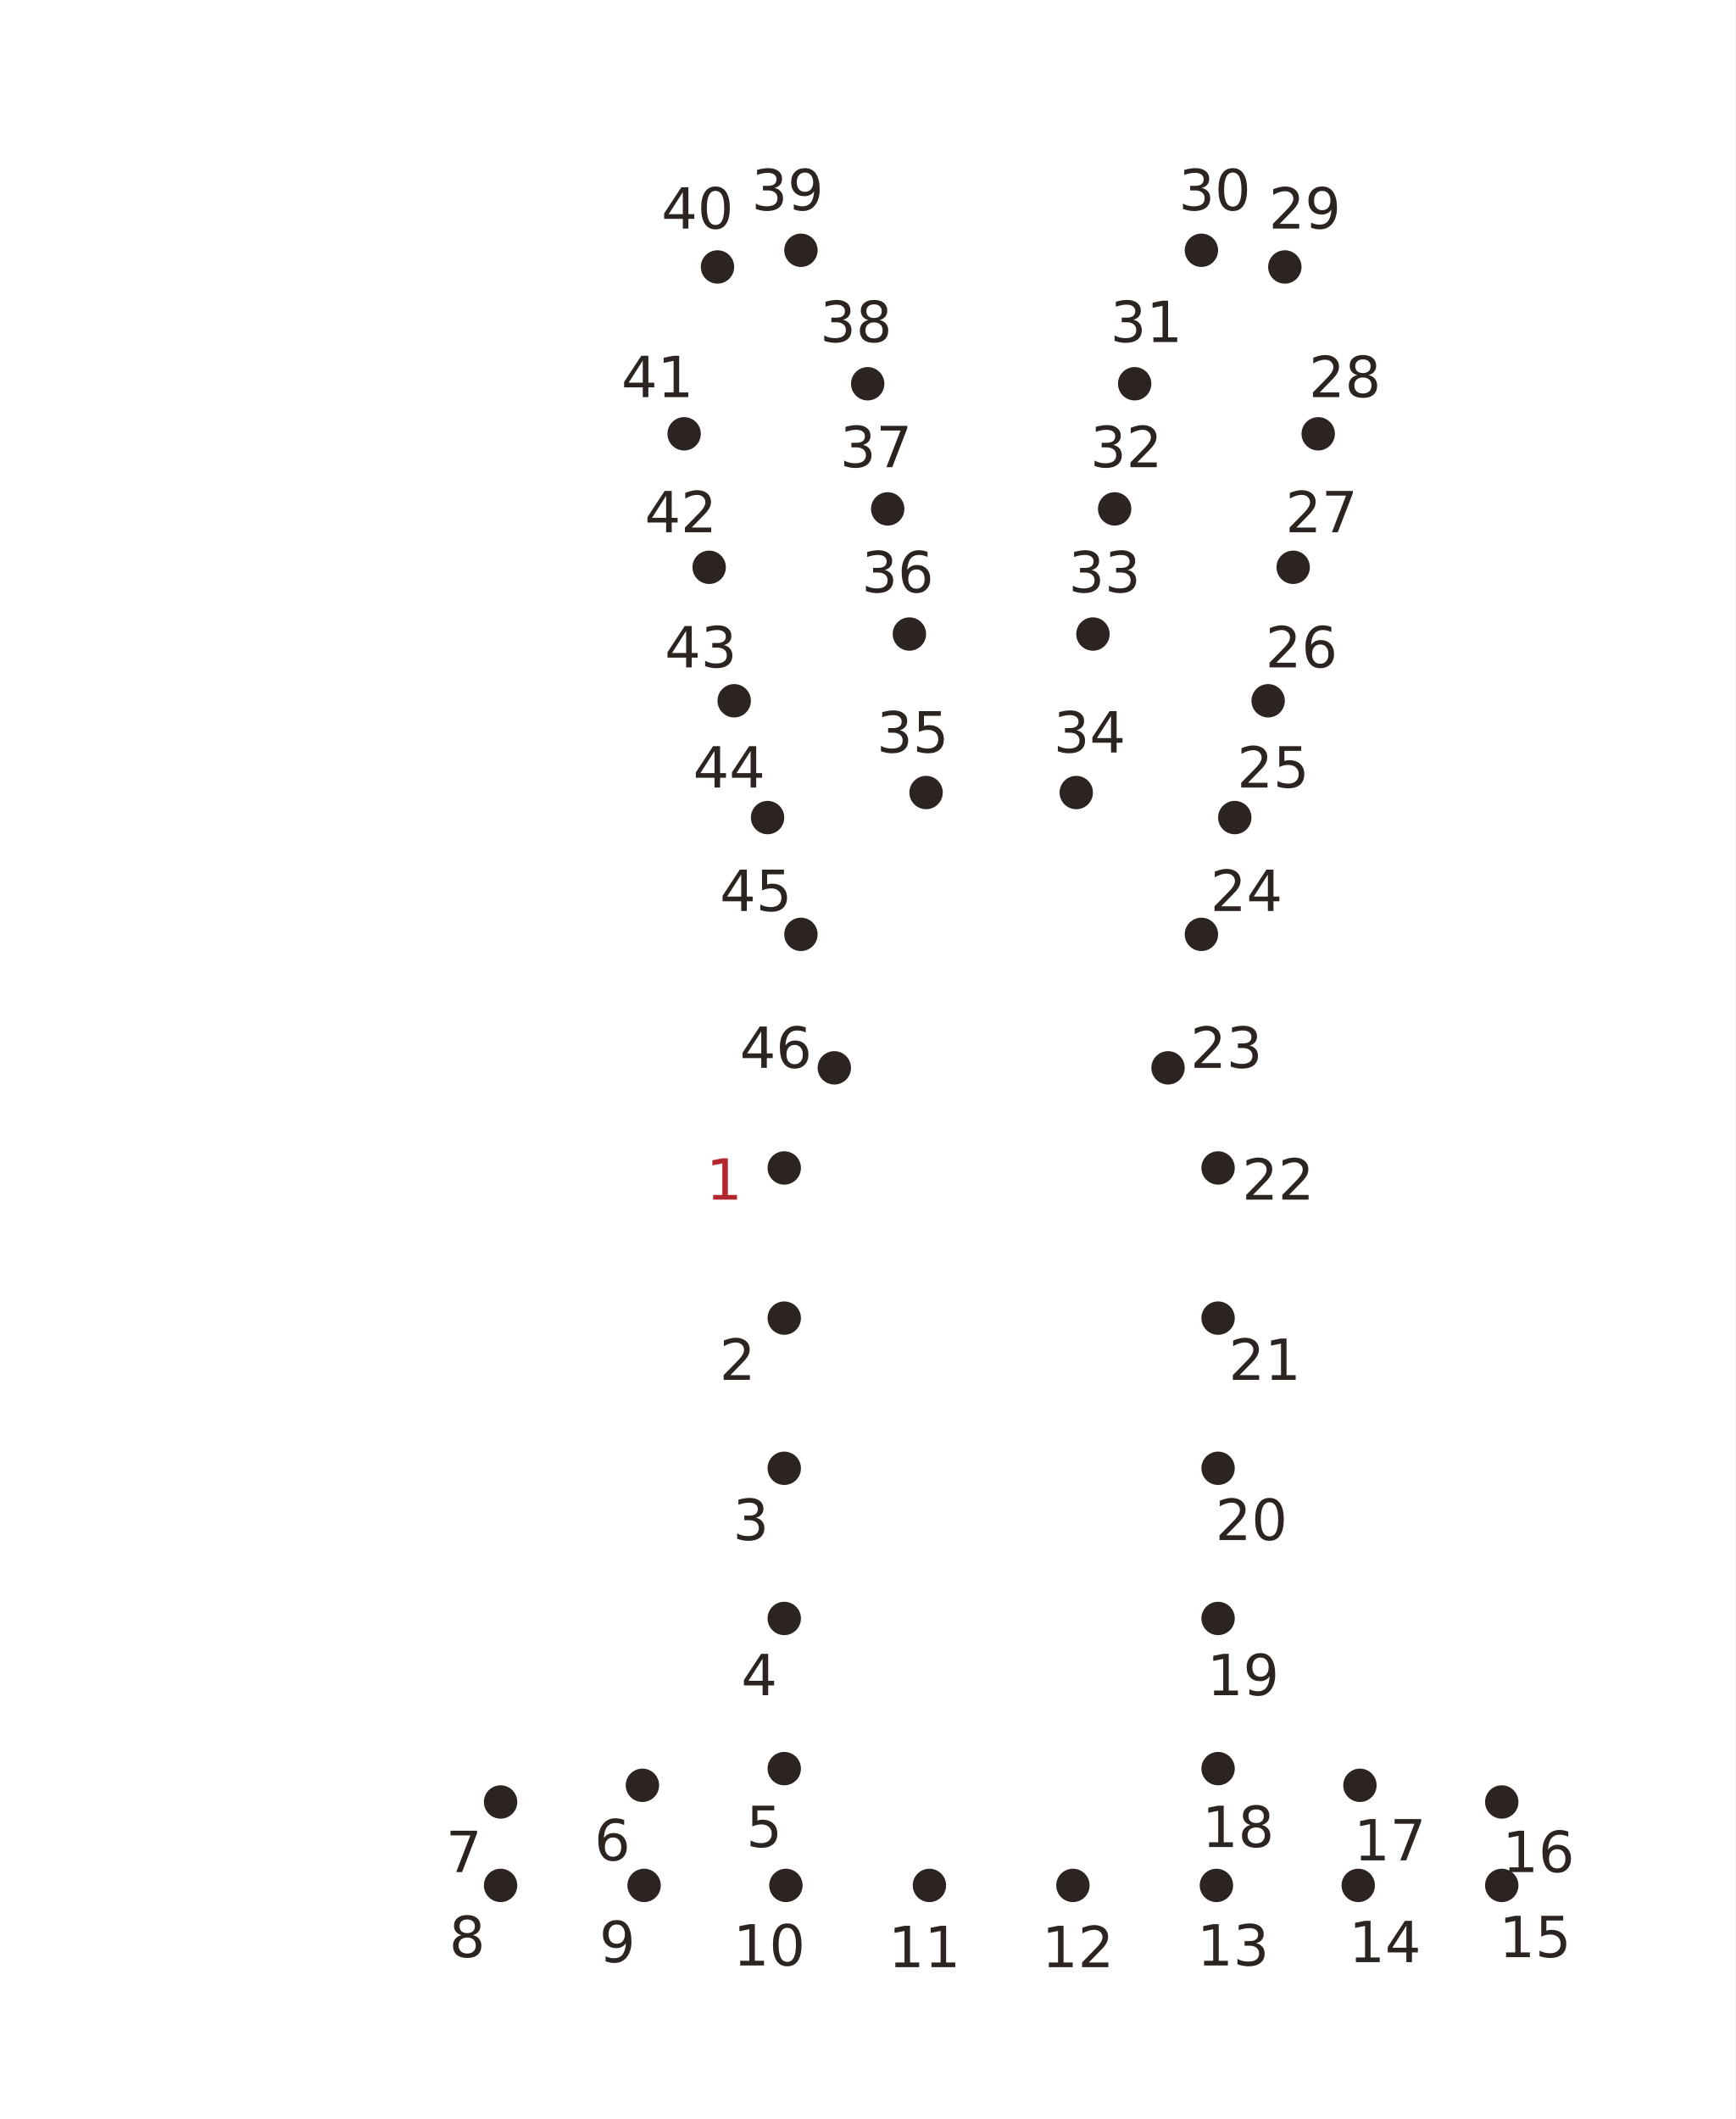
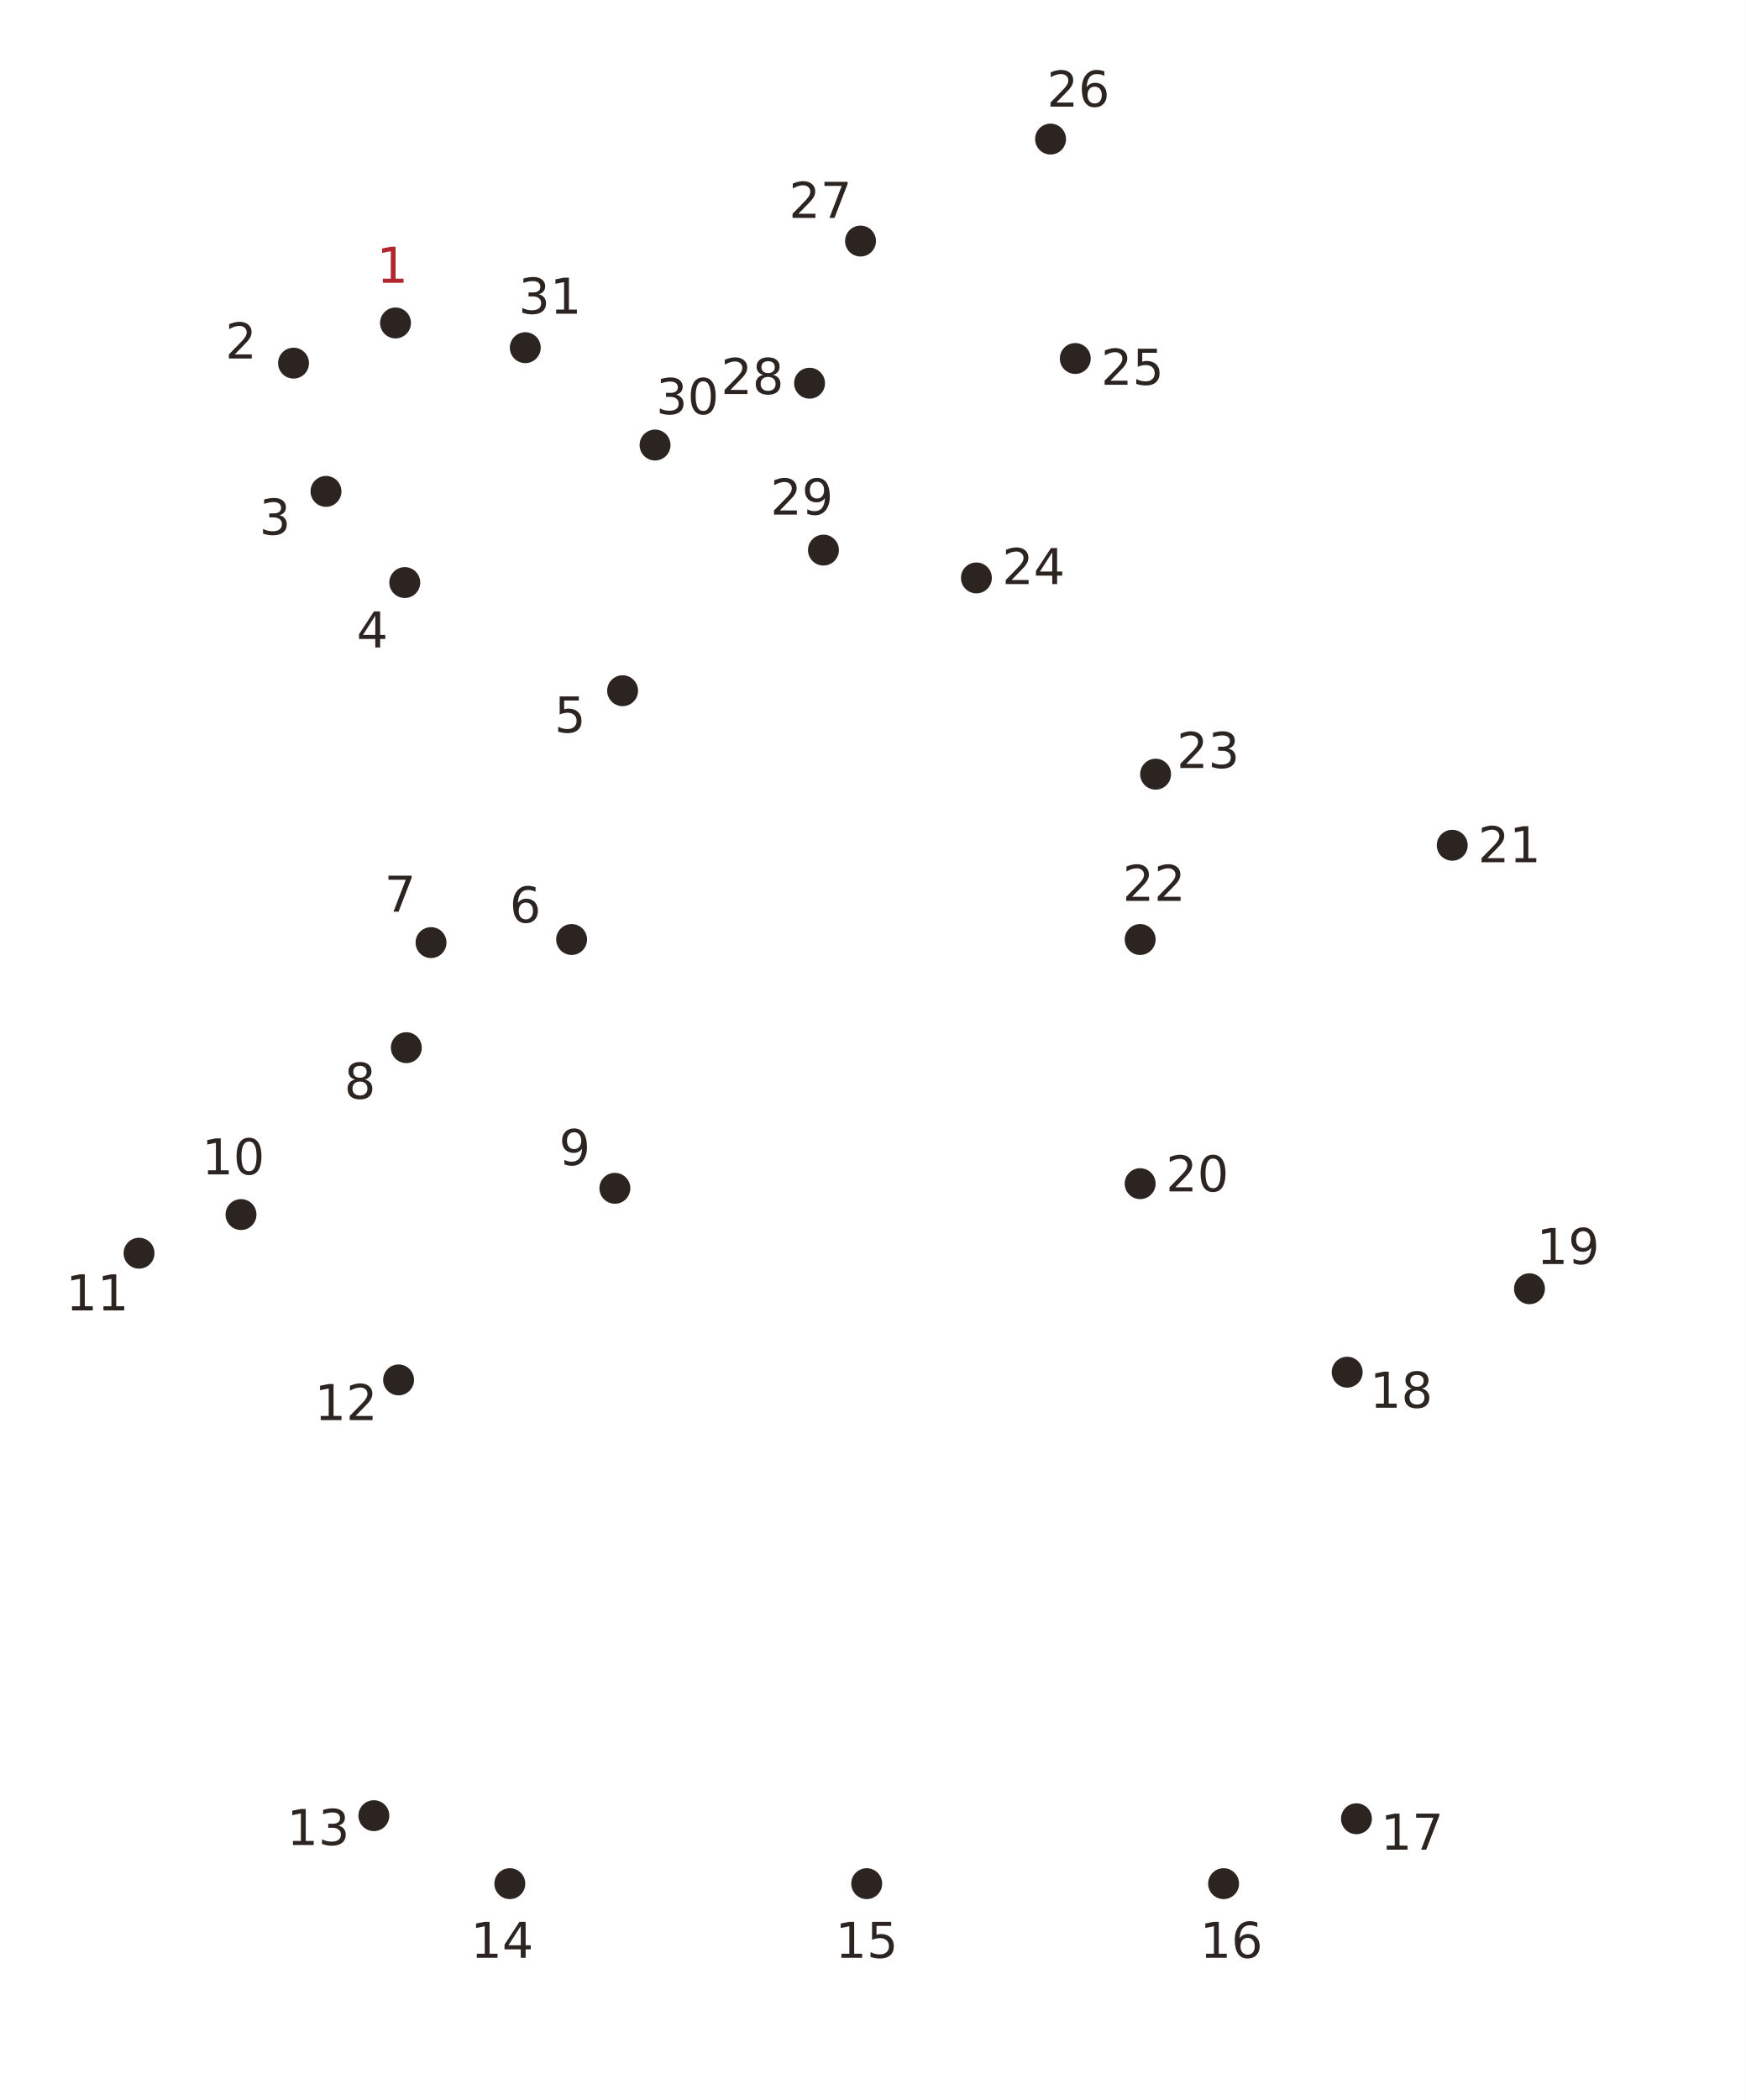
- <svg xmlns="http://www.w3.org/2000/svg" viewBox="0 0 1040 1270" width="1040" height="1270">
-   <rect width="1040" height="1270" fill="white" />
-   <circle cx="470" cy="700" r="10" fill="#2b2420" />
-   <text x="434" y="719" font-family="DejaVu Sans, sans-serif" font-size="34" text-anchor="middle" fill="#b3262d">1</text>
-   <circle cx="470" cy="790" r="10" fill="#2b2420" />
-   <text x="442" y="827" font-family="DejaVu Sans, sans-serif" font-size="34" text-anchor="middle" fill="#2b2420">2</text>
-   <circle cx="470" cy="880" r="10" fill="#2b2420" />
-   <text x="450" y="923" font-family="DejaVu Sans, sans-serif" font-size="34" text-anchor="middle" fill="#2b2420">3</text>
-   <circle cx="470" cy="970" r="10" fill="#2b2420" />
-   <text x="455" y="1016" font-family="DejaVu Sans, sans-serif" font-size="34" text-anchor="middle" fill="#2b2420">4</text>
-   <circle cx="470" cy="1060" r="10" fill="#2b2420" />
-   <text x="458" y="1107" font-family="DejaVu Sans, sans-serif" font-size="34" text-anchor="middle" fill="#2b2420">5</text>
-   <circle cx="385" cy="1070" r="10" fill="#2b2420" />
-   <text x="367" y="1115" font-family="DejaVu Sans, sans-serif" font-size="34" text-anchor="middle" fill="#2b2420">6</text>
-   <circle cx="300" cy="1080" r="10" fill="#2b2420" />
-   <text x="278" y="1122" font-family="DejaVu Sans, sans-serif" font-size="34" text-anchor="middle" fill="#2b2420">7</text>
-   <circle cx="300" cy="1130" r="10" fill="#2b2420" />
-   <text x="280" y="1173" font-family="DejaVu Sans, sans-serif" font-size="34" text-anchor="middle" fill="#2b2420">8</text>
-   <circle cx="386" cy="1130" r="10" fill="#2b2420" />
-   <text x="370" y="1176" font-family="DejaVu Sans, sans-serif" font-size="34" text-anchor="middle" fill="#2b2420">9</text>
-   <circle cx="471" cy="1130" r="10" fill="#2b2420" />
-   <text x="461" y="1178" font-family="DejaVu Sans, sans-serif" font-size="34" text-anchor="middle" fill="#2b2420">10</text>
-   <circle cx="557" cy="1130" r="10" fill="#2b2420" />
-   <text x="554" y="1179" font-family="DejaVu Sans, sans-serif" font-size="34" text-anchor="middle" fill="#2b2420">11</text>
-   <circle cx="643" cy="1130" r="10" fill="#2b2420" />
-   <text x="646" y="1179" font-family="DejaVu Sans, sans-serif" font-size="34" text-anchor="middle" fill="#2b2420">12</text>
-   <circle cx="729" cy="1130" r="10" fill="#2b2420" />
-   <text x="739" y="1178" font-family="DejaVu Sans, sans-serif" font-size="34" text-anchor="middle" fill="#2b2420">13</text>
-   <circle cx="814" cy="1130" r="10" fill="#2b2420" />
-   <text x="830" y="1176" font-family="DejaVu Sans, sans-serif" font-size="34" text-anchor="middle" fill="#2b2420">14</text>
-   <circle cx="900" cy="1130" r="10" fill="#2b2420" />
-   <text x="920" y="1173" font-family="DejaVu Sans, sans-serif" font-size="34" text-anchor="middle" fill="#2b2420">15</text>
-   <circle cx="900" cy="1080" r="10" fill="#2b2420" />
-   <text x="922" y="1122" font-family="DejaVu Sans, sans-serif" font-size="34" text-anchor="middle" fill="#2b2420">16</text>
-   <circle cx="815" cy="1070" r="10" fill="#2b2420" />
-   <text x="833" y="1115" font-family="DejaVu Sans, sans-serif" font-size="34" text-anchor="middle" fill="#2b2420">17</text>
-   <circle cx="730" cy="1060" r="10" fill="#2b2420" />
-   <text x="742" y="1107" font-family="DejaVu Sans, sans-serif" font-size="34" text-anchor="middle" fill="#2b2420">18</text>
-   <circle cx="730" cy="970" r="10" fill="#2b2420" />
-   <text x="745" y="1016" font-family="DejaVu Sans, sans-serif" font-size="34" text-anchor="middle" fill="#2b2420">19</text>
-   <circle cx="730" cy="880" r="10" fill="#2b2420" />
-   <text x="750" y="923" font-family="DejaVu Sans, sans-serif" font-size="34" text-anchor="middle" fill="#2b2420">20</text>
-   <circle cx="730" cy="790" r="10" fill="#2b2420" />
-   <text x="758" y="827" font-family="DejaVu Sans, sans-serif" font-size="34" text-anchor="middle" fill="#2b2420">21</text>
-   <circle cx="730" cy="700" r="10" fill="#2b2420" />
-   <text x="766" y="719" font-family="DejaVu Sans, sans-serif" font-size="34" text-anchor="middle" fill="#2b2420">22</text>
-   <circle cx="700" cy="640" r="10" fill="#2b2420" />
-   <text x="735" y="640" font-family="DejaVu Sans, sans-serif" font-size="34" text-anchor="middle" fill="#2b2420">23</text>
-   <circle cx="720" cy="560" r="10" fill="#2b2420" />
-   <text x="747" y="546" font-family="DejaVu Sans, sans-serif" font-size="34" text-anchor="middle" fill="#2b2420">24</text>
-   <circle cx="740" cy="490" r="10" fill="#2b2420" />
-   <text x="763" y="472" font-family="DejaVu Sans, sans-serif" font-size="34" text-anchor="middle" fill="#2b2420">25</text>
-   <circle cx="760" cy="420" r="10" fill="#2b2420" />
-   <text x="780" y="400" font-family="DejaVu Sans, sans-serif" font-size="34" text-anchor="middle" fill="#2b2420">26</text>
-   <circle cx="775" cy="340" r="10" fill="#2b2420" />
-   <text x="792" y="319" font-family="DejaVu Sans, sans-serif" font-size="34" text-anchor="middle" fill="#2b2420">27</text>
-   <circle cx="790" cy="260" r="10" fill="#2b2420" />
-   <text x="806" y="238" font-family="DejaVu Sans, sans-serif" font-size="34" text-anchor="middle" fill="#2b2420">28</text>
-   <circle cx="770" cy="160" r="10" fill="#2b2420" />
-   <text x="782" y="137" font-family="DejaVu Sans, sans-serif" font-size="34" text-anchor="middle" fill="#2b2420">29</text>
-   <circle cx="720" cy="150" r="10" fill="#2b2420" />
-   <text x="728" y="126" font-family="DejaVu Sans, sans-serif" font-size="34" text-anchor="middle" fill="#2b2420">30</text>
-   <circle cx="680" cy="230" r="10" fill="#2b2420" />
-   <text x="687" y="205" font-family="DejaVu Sans, sans-serif" font-size="34" text-anchor="middle" fill="#2b2420">31</text>
-   <circle cx="668" cy="305" r="10" fill="#2b2420" />
-   <text x="675" y="280" font-family="DejaVu Sans, sans-serif" font-size="34" text-anchor="middle" fill="#2b2420">32</text>
-   <circle cx="655" cy="380" r="10" fill="#2b2420" />
-   <text x="662" y="355" font-family="DejaVu Sans, sans-serif" font-size="34" text-anchor="middle" fill="#2b2420">33</text>
-   <circle cx="645" cy="475" r="10" fill="#2b2420" />
-   <text x="653" y="451" font-family="DejaVu Sans, sans-serif" font-size="34" text-anchor="middle" fill="#2b2420">34</text>
-   <circle cx="555" cy="475" r="10" fill="#2b2420" />
-   <text x="547" y="451" font-family="DejaVu Sans, sans-serif" font-size="34" text-anchor="middle" fill="#2b2420">35</text>
-   <circle cx="545" cy="380" r="10" fill="#2b2420" />
-   <text x="538" y="355" font-family="DejaVu Sans, sans-serif" font-size="34" text-anchor="middle" fill="#2b2420">36</text>
-   <circle cx="532" cy="305" r="10" fill="#2b2420" />
-   <text x="525" y="280" font-family="DejaVu Sans, sans-serif" font-size="34" text-anchor="middle" fill="#2b2420">37</text>
-   <circle cx="520" cy="230" r="10" fill="#2b2420" />
-   <text x="513" y="205" font-family="DejaVu Sans, sans-serif" font-size="34" text-anchor="middle" fill="#2b2420">38</text>
-   <circle cx="480" cy="150" r="10" fill="#2b2420" />
-   <text x="472" y="126" font-family="DejaVu Sans, sans-serif" font-size="34" text-anchor="middle" fill="#2b2420">39</text>
-   <circle cx="430" cy="160" r="10" fill="#2b2420" />
-   <text x="418" y="137" font-family="DejaVu Sans, sans-serif" font-size="34" text-anchor="middle" fill="#2b2420">40</text>
-   <circle cx="410" cy="260" r="10" fill="#2b2420" />
-   <text x="394" y="238" font-family="DejaVu Sans, sans-serif" font-size="34" text-anchor="middle" fill="#2b2420">41</text>
-   <circle cx="425" cy="340" r="10" fill="#2b2420" />
-   <text x="408" y="319" font-family="DejaVu Sans, sans-serif" font-size="34" text-anchor="middle" fill="#2b2420">42</text>
-   <circle cx="440" cy="420" r="10" fill="#2b2420" />
-   <text x="420" y="400" font-family="DejaVu Sans, sans-serif" font-size="34" text-anchor="middle" fill="#2b2420">43</text>
-   <circle cx="460" cy="490" r="10" fill="#2b2420" />
-   <text x="437" y="472" font-family="DejaVu Sans, sans-serif" font-size="34" text-anchor="middle" fill="#2b2420">44</text>
-   <circle cx="480" cy="560" r="10" fill="#2b2420" />
-   <text x="453" y="546" font-family="DejaVu Sans, sans-serif" font-size="34" text-anchor="middle" fill="#2b2420">45</text>
-   <circle cx="500" cy="640" r="10" fill="#2b2420" />
-   <text x="465" y="640" font-family="DejaVu Sans, sans-serif" font-size="34" text-anchor="middle" fill="#2b2420">46</text>
+ <svg xmlns="http://www.w3.org/2000/svg" viewBox="0 0 1130 1359" width="1130" height="1359">
+   <rect width="1130" height="1359" fill="white" />
+   <circle cx="256" cy="209" r="10" fill="#2b2420" />
+   <text x="254" y="183" font-family="DejaVu Sans, sans-serif" font-size="32" text-anchor="middle" fill="#b3262d">1</text>
+   <circle cx="190" cy="235" r="10" fill="#2b2420" />
+   <text x="156" y="232" font-family="DejaVu Sans, sans-serif" font-size="32" text-anchor="middle" fill="#2b2420">2</text>
+   <circle cx="211" cy="318" r="10" fill="#2b2420" />
+   <text x="178" y="346" font-family="DejaVu Sans, sans-serif" font-size="32" text-anchor="middle" fill="#2b2420">3</text>
+   <circle cx="262" cy="377" r="10" fill="#2b2420" />
+   <text x="241" y="419" font-family="DejaVu Sans, sans-serif" font-size="32" text-anchor="middle" fill="#2b2420">4</text>
+   <circle cx="403" cy="447" r="10" fill="#2b2420" />
+   <text x="369" y="474" font-family="DejaVu Sans, sans-serif" font-size="32" text-anchor="middle" fill="#2b2420">5</text>
+   <circle cx="370" cy="608" r="10" fill="#2b2420" />
+   <text x="340" y="597" font-family="DejaVu Sans, sans-serif" font-size="32" text-anchor="middle" fill="#2b2420">6</text>
+   <circle cx="279" cy="610" r="10" fill="#2b2420" />
+   <text x="259" y="590" font-family="DejaVu Sans, sans-serif" font-size="32" text-anchor="middle" fill="#2b2420">7</text>
+   <circle cx="263" cy="678" r="10" fill="#2b2420" />
+   <text x="233" y="711" font-family="DejaVu Sans, sans-serif" font-size="32" text-anchor="middle" fill="#2b2420">8</text>
+   <circle cx="398" cy="769" r="10" fill="#2b2420" />
+   <text x="372" y="754" font-family="DejaVu Sans, sans-serif" font-size="32" text-anchor="middle" fill="#2b2420">9</text>
+   <circle cx="156" cy="786" r="10" fill="#2b2420" />
+   <text x="151" y="760" font-family="DejaVu Sans, sans-serif" font-size="32" text-anchor="middle" fill="#2b2420">10</text>
+   <circle cx="90" cy="811" r="10" fill="#2b2420" />
+   <text x="63" y="848" font-family="DejaVu Sans, sans-serif" font-size="32" text-anchor="middle" fill="#2b2420">11</text>
+   <circle cx="258" cy="893" r="10" fill="#2b2420" />
+   <text x="224" y="919" font-family="DejaVu Sans, sans-serif" font-size="32" text-anchor="middle" fill="#2b2420">12</text>
+   <circle cx="242" cy="1175" r="10" fill="#2b2420" />
+   <text x="206" y="1194" font-family="DejaVu Sans, sans-serif" font-size="32" text-anchor="middle" fill="#2b2420">13</text>
+   <circle cx="330" cy="1219" r="10" fill="#2b2420" />
+   <text x="325" y="1267" font-family="DejaVu Sans, sans-serif" font-size="32" text-anchor="middle" fill="#2b2420">14</text>
+   <circle cx="561" cy="1219" r="10" fill="#2b2420" />
+   <text x="561" y="1267" font-family="DejaVu Sans, sans-serif" font-size="32" text-anchor="middle" fill="#2b2420">15</text>
+   <circle cx="792" cy="1219" r="10" fill="#2b2420" />
+   <text x="797" y="1267" font-family="DejaVu Sans, sans-serif" font-size="32" text-anchor="middle" fill="#2b2420">16</text>
+   <circle cx="878" cy="1177" r="10" fill="#2b2420" />
+   <text x="914" y="1197" font-family="DejaVu Sans, sans-serif" font-size="32" text-anchor="middle" fill="#2b2420">17</text>
+   <circle cx="872" cy="888" r="10" fill="#2b2420" />
+   <text x="907" y="911" font-family="DejaVu Sans, sans-serif" font-size="32" text-anchor="middle" fill="#2b2420">18</text>
+   <circle cx="990" cy="834" r="10" fill="#2b2420" />
+   <text x="1015" y="818" font-family="DejaVu Sans, sans-serif" font-size="32" text-anchor="middle" fill="#2b2420">19</text>
+   <circle cx="738" cy="766" r="10" fill="#2b2420" />
+   <text x="775" y="771" font-family="DejaVu Sans, sans-serif" font-size="32" text-anchor="middle" fill="#2b2420">20</text>
+   <circle cx="940" cy="547" r="10" fill="#2b2420" />
+   <text x="977" y="558" font-family="DejaVu Sans, sans-serif" font-size="32" text-anchor="middle" fill="#2b2420">21</text>
+   <circle cx="738" cy="608" r="10" fill="#2b2420" />
+   <text x="747" y="583" font-family="DejaVu Sans, sans-serif" font-size="32" text-anchor="middle" fill="#2b2420">22</text>
+   <circle cx="748" cy="501" r="10" fill="#2b2420" />
+   <text x="782" y="497" font-family="DejaVu Sans, sans-serif" font-size="32" text-anchor="middle" fill="#2b2420">23</text>
+   <circle cx="632" cy="374" r="10" fill="#2b2420" />
+   <text x="669" y="378" font-family="DejaVu Sans, sans-serif" font-size="32" text-anchor="middle" fill="#2b2420">24</text>
+   <circle cx="696" cy="232" r="10" fill="#2b2420" />
+   <text x="733" y="249" font-family="DejaVu Sans, sans-serif" font-size="32" text-anchor="middle" fill="#2b2420">25</text>
+   <circle cx="680" cy="90" r="10" fill="#2b2420" />
+   <text x="698" y="69" font-family="DejaVu Sans, sans-serif" font-size="32" text-anchor="middle" fill="#2b2420">26</text>
+   <circle cx="557" cy="156" r="10" fill="#2b2420" />
+   <text x="531" y="141" font-family="DejaVu Sans, sans-serif" font-size="32" text-anchor="middle" fill="#2b2420">27</text>
+   <circle cx="524" cy="248" r="10" fill="#2b2420" />
+   <text x="487" y="255" font-family="DejaVu Sans, sans-serif" font-size="32" text-anchor="middle" fill="#2b2420">28</text>
+   <circle cx="533" cy="356" r="10" fill="#2b2420" />
+   <text x="519" y="333" font-family="DejaVu Sans, sans-serif" font-size="32" text-anchor="middle" fill="#2b2420">29</text>
+   <circle cx="424" cy="288" r="10" fill="#2b2420" />
+   <text x="445" y="268" font-family="DejaVu Sans, sans-serif" font-size="32" text-anchor="middle" fill="#2b2420">30</text>
+   <circle cx="340" cy="225" r="10" fill="#2b2420" />
+   <text x="356" y="203" font-family="DejaVu Sans, sans-serif" font-size="32" text-anchor="middle" fill="#2b2420">31</text>
</svg>
